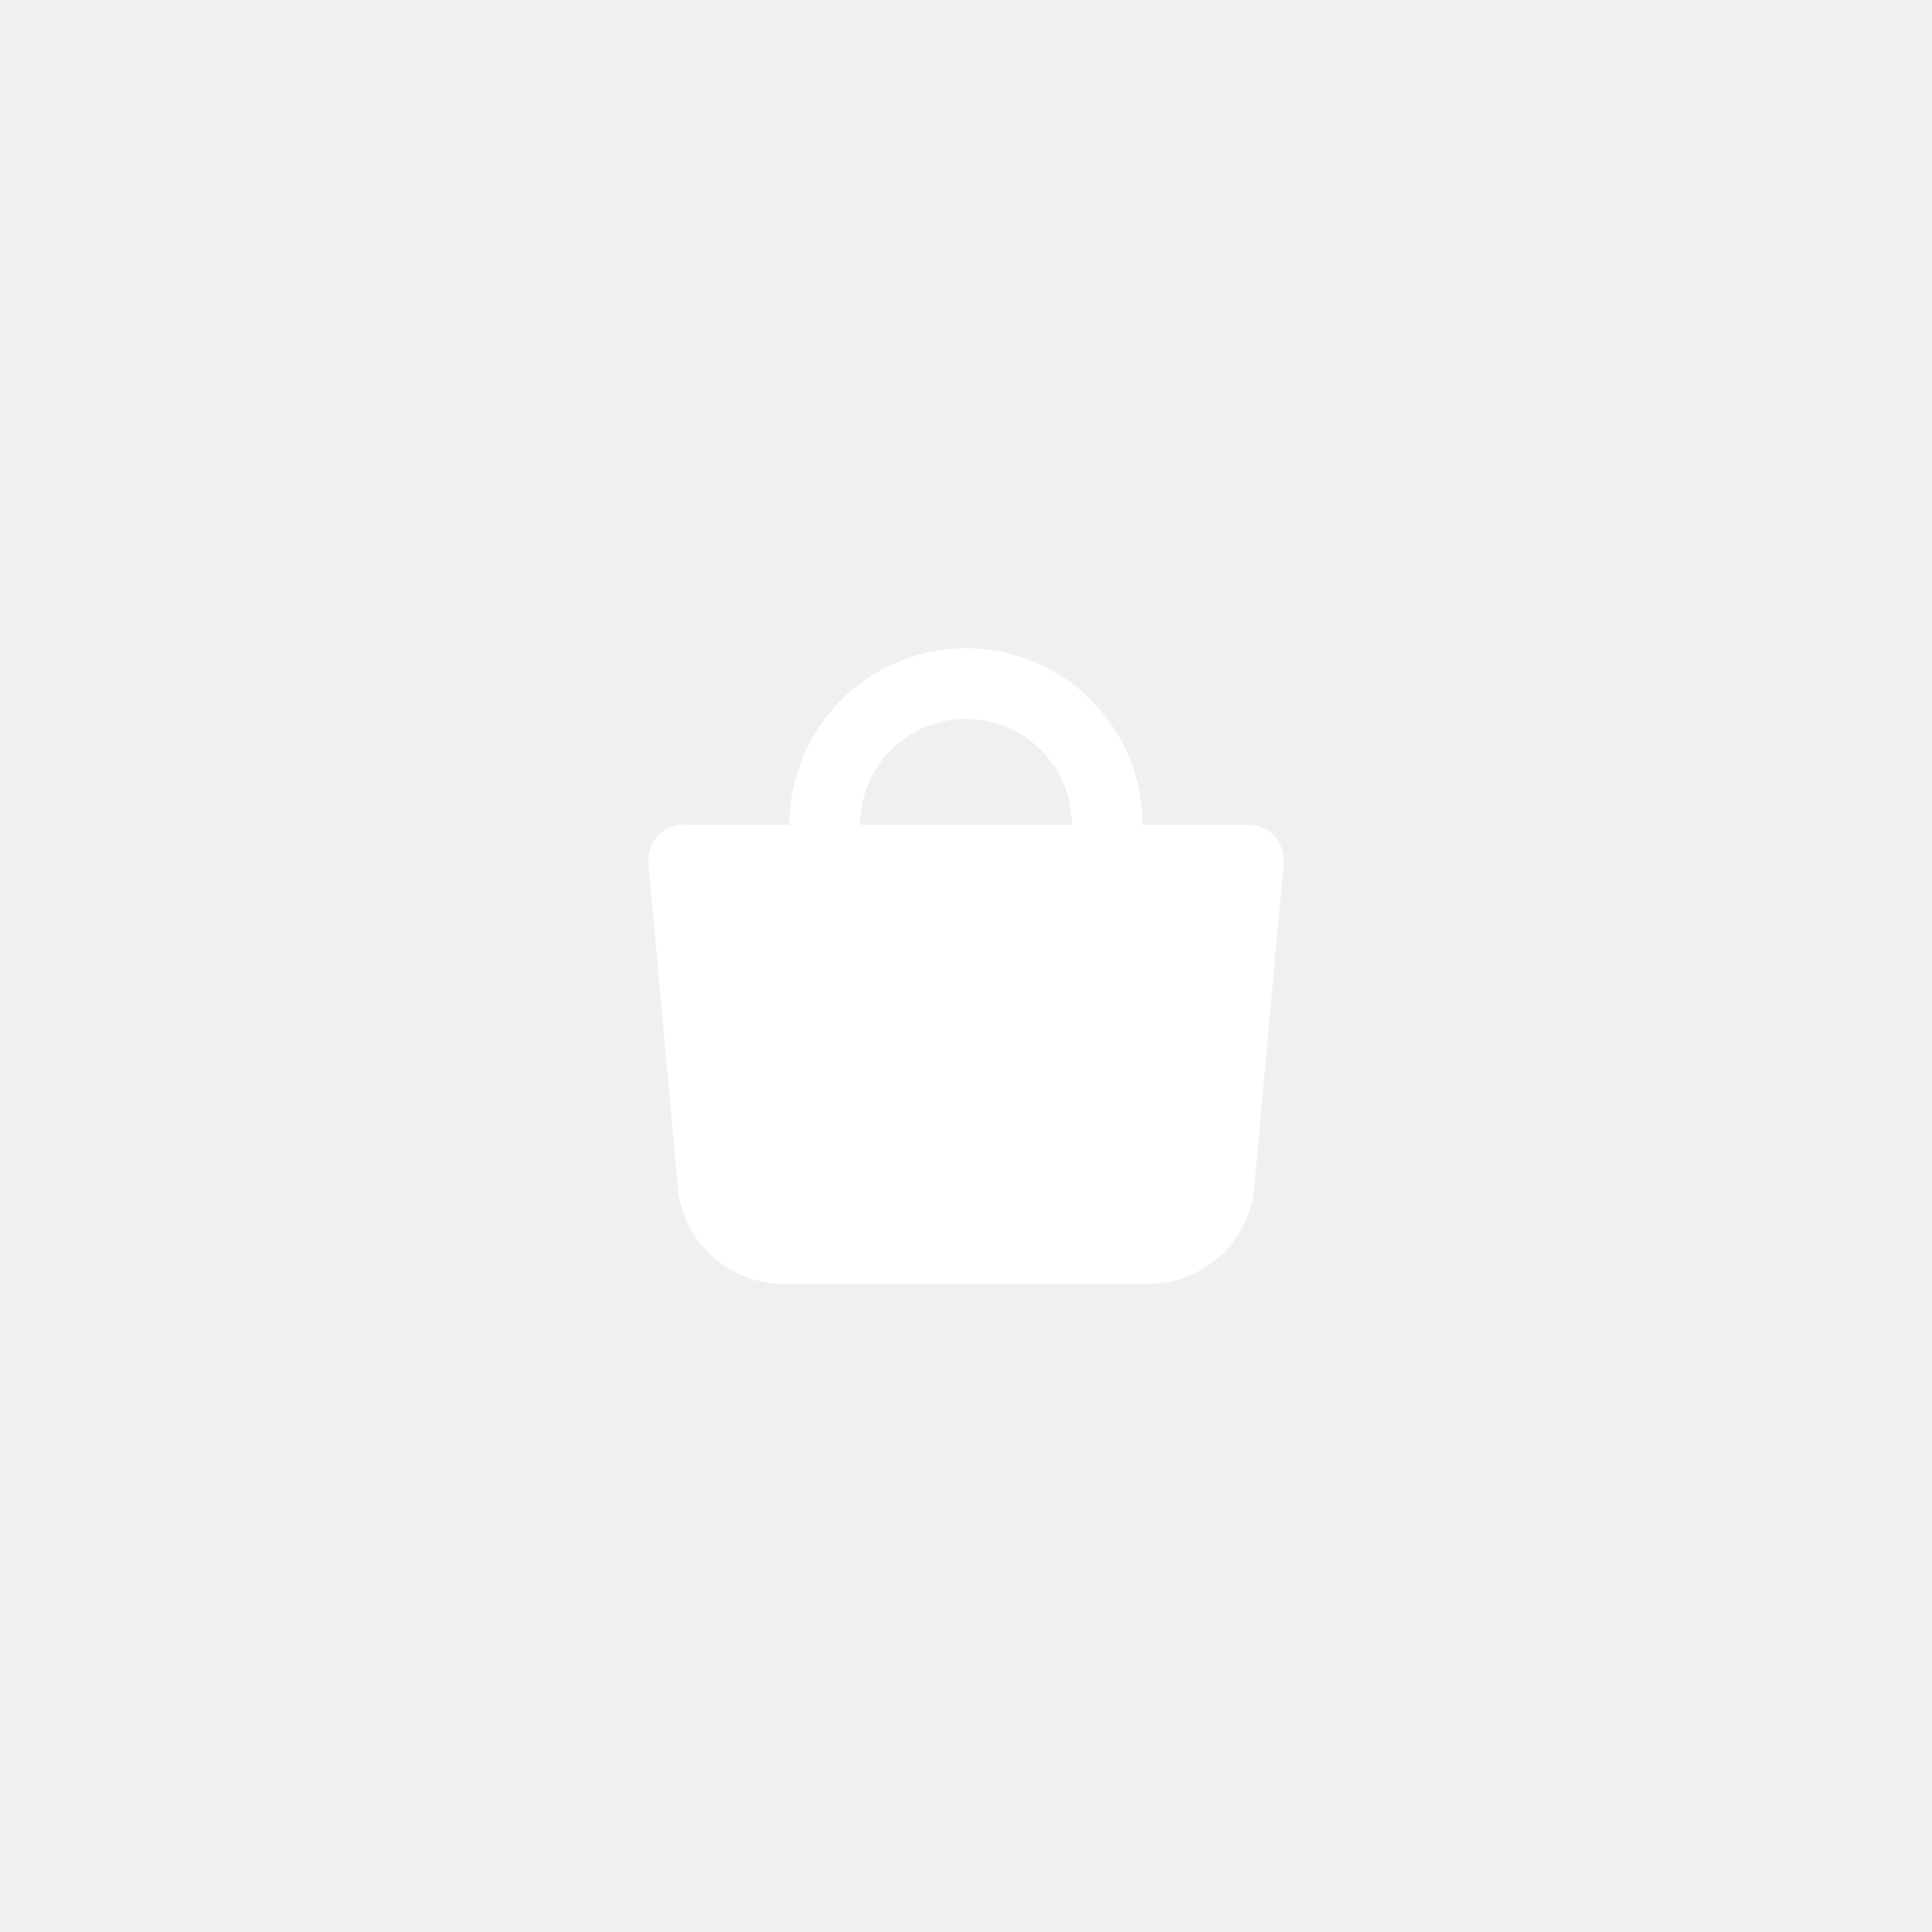
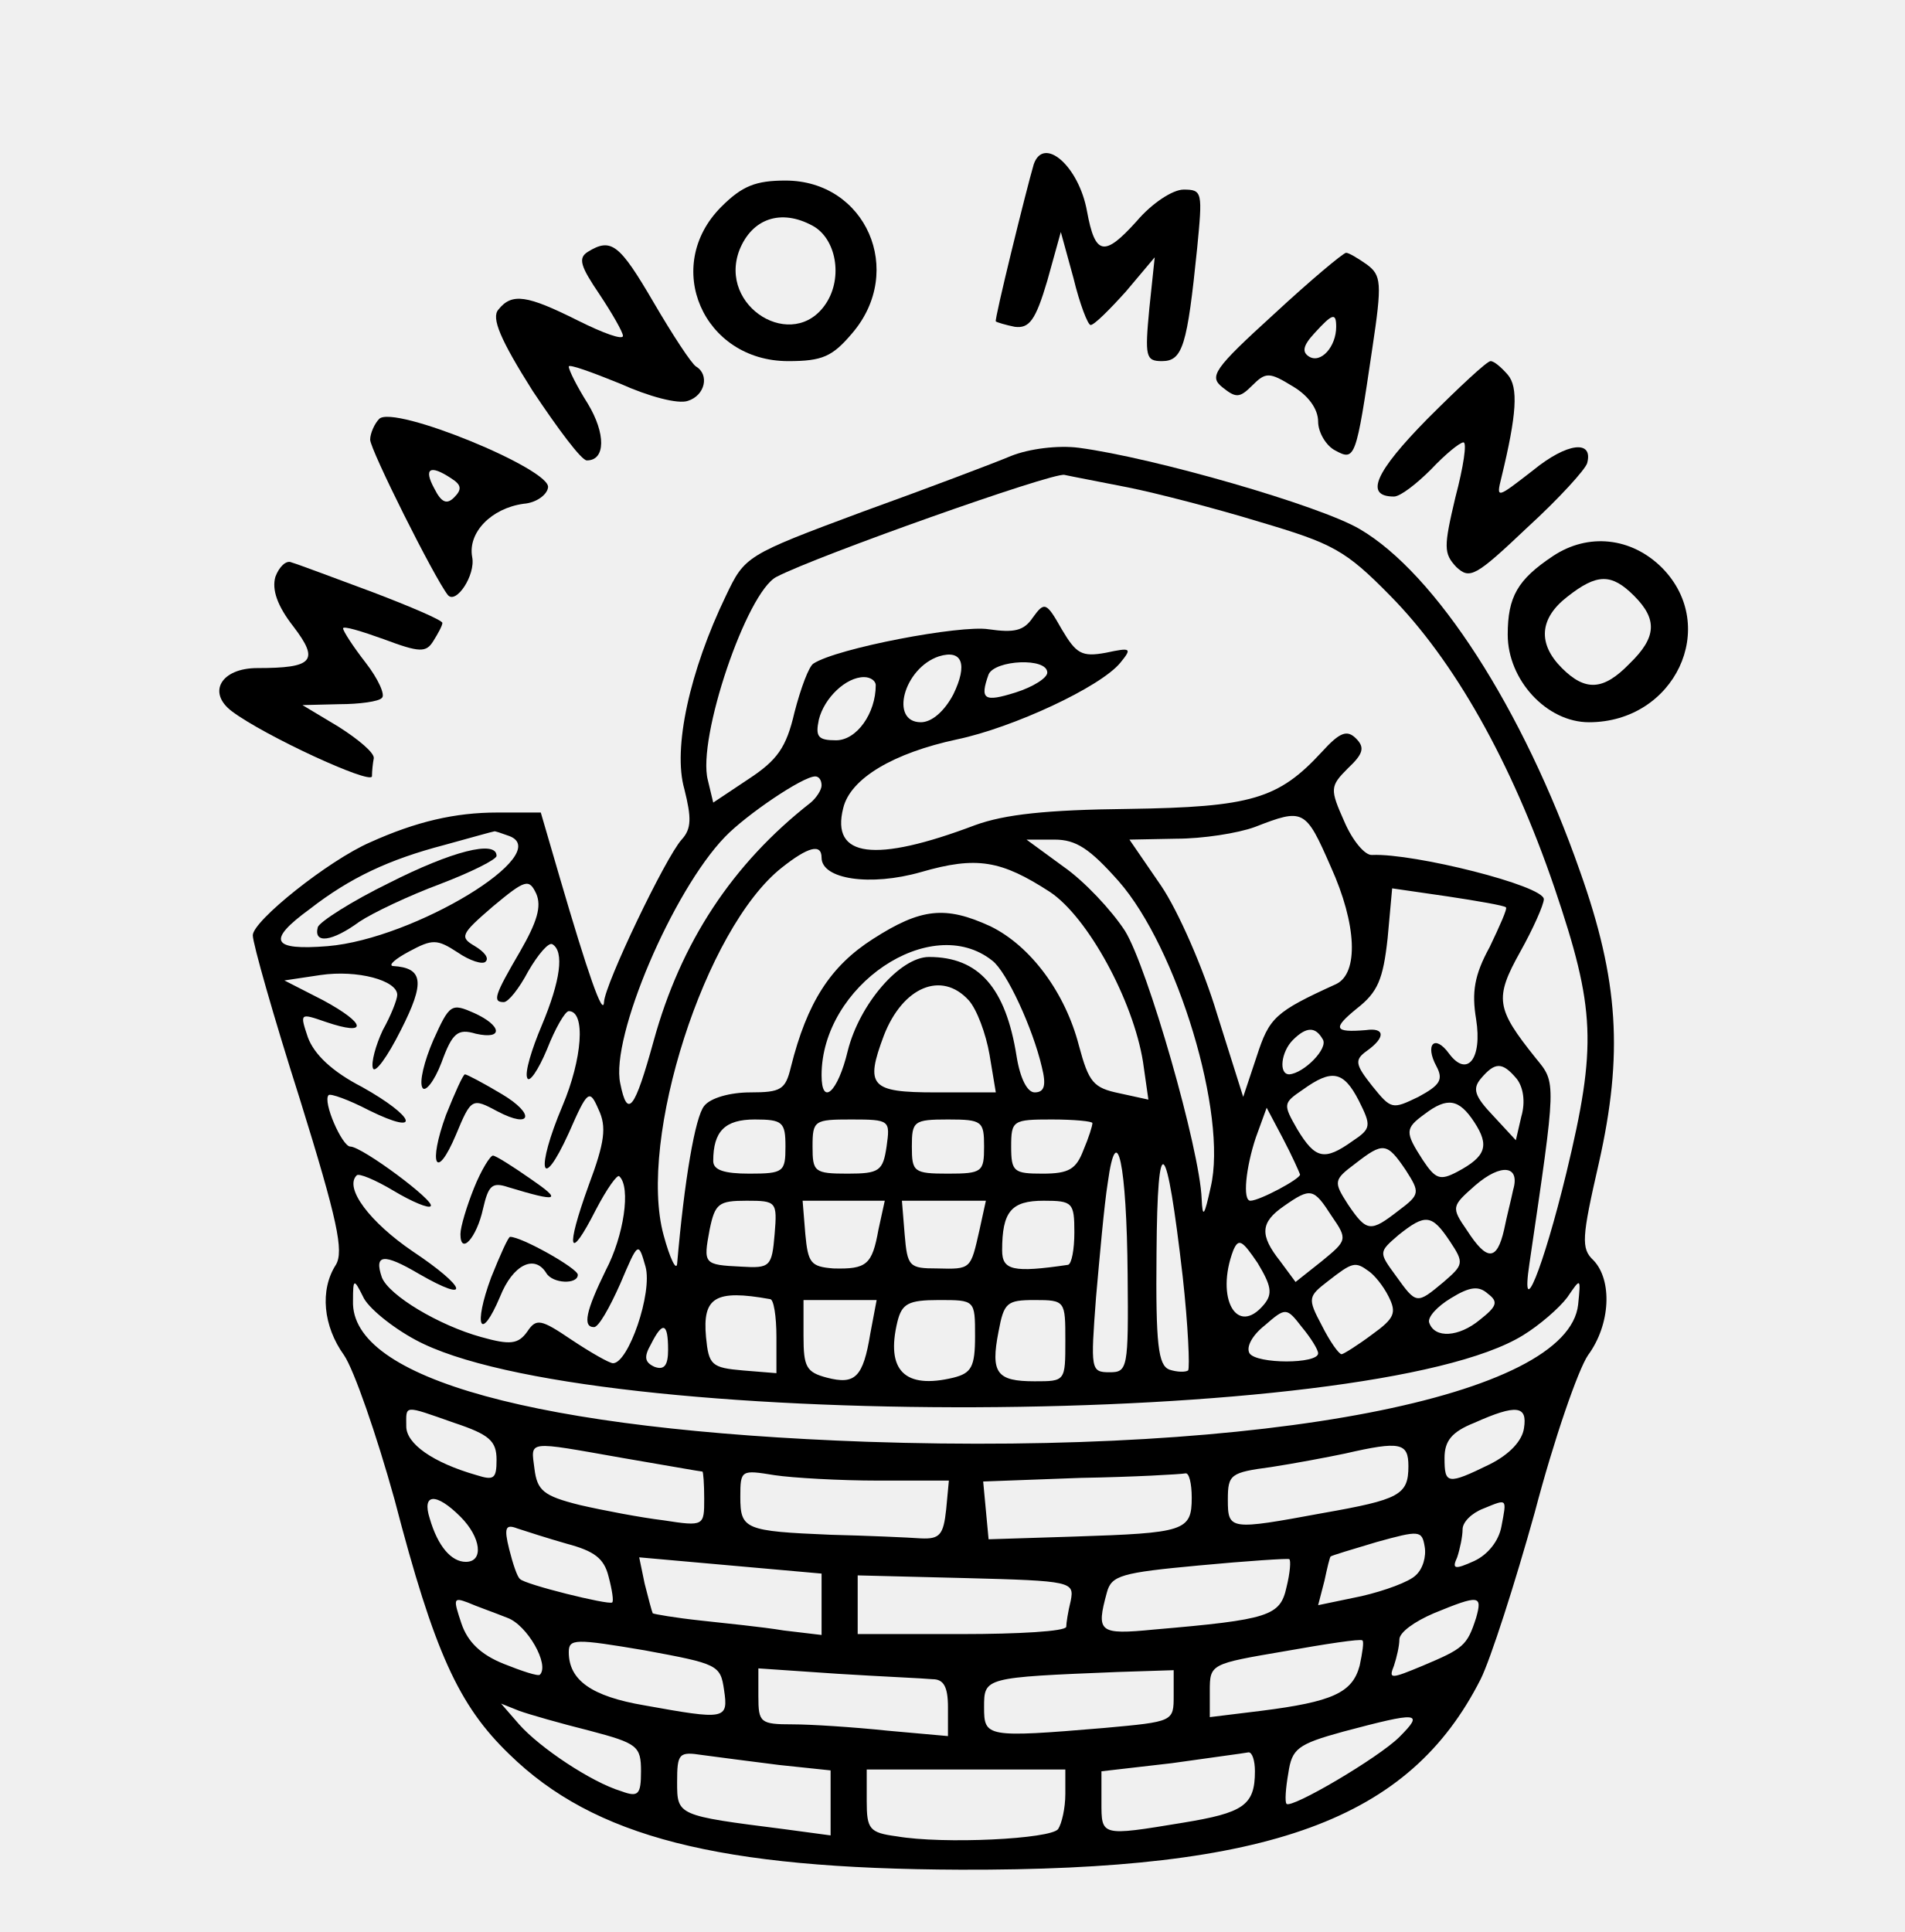
- <svg xmlns="http://www.w3.org/2000/svg" width="456" height="456" viewBox="0 0 456 456" fill="none">
-   <path fill-rule="evenodd" clip-rule="evenodd" d="M203 194.667C203 188.036 205.634 181.677 210.322 176.989C215.011 172.301 221.37 169.667 228 169.667C234.63 169.667 240.989 172.301 245.678 176.989C250.366 181.677 253 188.036 253 194.667H203ZM186.333 194.667C186.333 183.616 190.723 173.018 198.537 165.204C206.351 157.39 216.949 153 228 153C239.051 153 249.649 157.39 257.463 165.204C265.277 173.018 269.667 183.616 269.667 194.667H294.667C295.824 194.667 296.969 194.908 298.028 195.375C299.088 195.842 300.038 196.524 300.819 197.379C301.6 198.233 302.194 199.241 302.564 200.338C302.934 201.435 303.071 202.597 302.967 203.75L296.008 280.267C295.443 286.478 292.576 292.254 287.971 296.46C283.365 300.666 277.354 302.999 271.117 303H184.883C178.646 302.999 172.635 300.666 168.029 296.46C163.424 292.254 160.557 286.478 159.992 280.267L153.033 203.75C152.929 202.597 153.066 201.435 153.436 200.338C153.806 199.241 154.4 198.233 155.181 197.379C155.962 196.524 156.912 195.842 157.972 195.375C159.031 194.908 160.176 194.667 161.333 194.667H186.333Z" fill="white" />
+ <svg xmlns="http://www.w3.org/2000/svg" version="1.0" width="211pt" height="214pt" viewBox="0 0 211 214" preserveAspectRatio="xMidYMid meet">
+   <g transform="translate(0,214) scale(0.1,-0.1)" fill="#000000" stroke="none">
+     <path d="M1145 1958 c-8 -27 -44 -173 -42 -174 1 -1 11 -4 21 -6 16 -2 23 7 36 51 l15 54 14 -51 c7 -29 16 -52 19 -52 4 0 21 17 39 37 l32 38 -6 -57 c-5 -53 -4 -58 14 -58 23 0 28 17 39 125 6 62 6 65 -15 65 -12 0 -35 -15 -52 -35 -36 -40 -46 -38 -55 11 -9 50 -48 84 -59 52z" />
+     <path d="M799 1911 c-66 -66 -20 -171 74 -171 38 0 49 5 71 31 59 69 15 169 -74 169 -33 0 -48 -6 -71 -29z m101 -21 c26 -14 34 -57 15 -86 -36 -55 -120 -4 -96 59 14 35 46 46 81 27z" />
+     <path d="M651 1861 c-11 -7 -8 -16 13 -47 14 -21 26 -42 26 -46 0 -5 -22 3 -50 17 -56 28 -73 31 -88 12 -8 -9 2 -33 38 -90 28 -42 54 -77 60 -77 21 0 21 30 1 63 -12 19 -21 37 -21 41 0 3 25 -6 57 -19 31 -14 64 -23 75 -19 19 6 24 29 9 38 -5 3 -26 35 -47 71 -38 65 -47 72 -73 56z" />
+     <path d="M1411 1792 c-67 -61 -72 -69 -57 -81 15 -12 19 -12 33 2 15 15 19 15 45 -1 17 -10 28 -25 28 -39 0 -12 9 -27 19 -32 22 -12 23 -9 41 113 11 73 10 81 -6 93 -10 7 -20 13 -23 13 -3 0 -39 -30 -80 -68z m69 -14 c0 -22 -17 -41 -30 -33 -8 5 -7 12 6 26 20 22 24 23 24 7z" />
+     <path d="M1581 1676 c-58 -59 -70 -86 -37 -86 7 0 25 14 41 30 16 17 32 30 36 30 4 0 0 -27 -9 -61 -13 -55 -13 -62 1 -77 15 -14 21 -11 79 44 35 32 64 64 66 71 7 26 -22 23 -60 -8 -40 -31 -41 -32 -35 -8 17 70 19 100 7 114 -7 8 -15 15 -19 15 -4 0 -35 -29 -70 -64z" />
+     <path d="M420 1676 c-5 -5 -10 -16 -10 -23 0 -11 71 -153 86 -172 9 -11 31 22 27 42 -5 27 21 54 57 59 14 1 26 10 27 18 4 20 -171 92 -187 76z m80 -66 c11 -7 12 -12 3 -21 -8 -8 -14 -6 -22 10 -12 22 -5 27 19 11z" />
+     <path d="M1120 1635 c-19 -8 -93 -36 -165 -62 -129 -48 -130 -49 -151 -93 -40 -83 -59 -169 -46 -214 8 -32 8 -44 -3 -56 -18 -20 -85 -160 -86 -180 -1 -17 -18 32 -49 138 l-21 72 -48 0 c-47 0 -90 -10 -141 -33 -46 -20 -130 -87 -130 -103 0 -9 23 -90 52 -181 42 -135 49 -169 40 -184 -18 -28 -14 -68 9 -100 11 -16 36 -88 56 -160 44 -169 71 -228 127 -282 94 -92 232 -127 500 -128 343 -1 497 55 576 211 11 22 38 106 60 185 21 80 48 158 59 174 25 34 27 83 6 105 -14 13 -13 25 6 108 27 120 22 202 -21 323 -63 180 -160 330 -244 379 -44 26 -228 79 -311 90 -23 3 -55 -1 -75 -9z m130 -35 c30 -6 96 -23 145 -38 81 -24 95 -31 145 -82 70 -71 134 -183 182 -324 45 -133 47 -174 13 -315 -26 -107 -51 -168 -41 -101 30 204 30 200 7 228 -44 55 -46 66 -17 118 14 25 26 52 26 58 0 15 -144 51 -190 49 -8 -1 -22 16 -31 37 -16 36 -16 39 4 59 17 16 19 23 9 33 -10 10 -18 7 -38 -15 -48 -52 -78 -61 -214 -63 -91 -1 -137 -6 -170 -18 -111 -42 -160 -36 -146 19 8 33 56 61 126 76 62 13 159 58 181 85 13 16 12 17 -16 11 -27 -5 -33 -1 -49 26 -17 30 -19 31 -32 13 -10 -15 -21 -17 -49 -13 -31 5 -168 -21 -194 -38 -5 -3 -14 -27 -21 -54 -9 -39 -19 -53 -51 -74 l-39 -26 -6 25 c-12 46 43 208 76 225 44 23 306 116 319 113 9 -2 41 -8 71 -14z m-194 -229 c-10 -19 -24 -31 -36 -31 -35 0 -19 60 20 73 26 8 32 -9 16 -42z m104 24 c0 -6 -16 -16 -35 -22 -35 -11 -40 -8 -30 20 7 16 65 19 65 2z m-190 -14 c0 -31 -21 -61 -44 -61 -20 0 -23 4 -19 23 6 24 30 47 50 47 7 0 13 -4 13 -9z m-60 -111 c0 -5 -6 -14 -12 -19 -87 -68 -144 -155 -174 -264 -21 -76 -29 -87 -37 -47 -11 51 58 213 116 273 23 24 86 67 100 67 4 0 7 -4 7 -10z m564 -90 c29 -64 31 -118 6 -130 -68 -31 -74 -37 -88 -80 l-15 -45 -29 92 c-15 50 -43 114 -62 142 l-35 51 52 1 c29 0 68 6 87 13 54 21 56 20 84 -44z m-910 34 c51 -19 -105 -114 -201 -122 -62 -5 -68 6 -20 41 45 35 88 55 149 71 29 8 54 15 55 15 1 1 8 -2 17 -5z m675 -50 c65 -74 121 -259 102 -339 -7 -32 -9 -35 -10 -13 -2 55 -60 257 -85 297 -15 23 -45 55 -68 71 l-41 30 31 0 c24 0 39 -10 71 -46z m-329 26 c0 -24 54 -32 110 -16 62 18 89 13 143 -22 42 -28 92 -120 103 -188 l6 -42 -32 7 c-29 6 -34 12 -45 53 -15 58 -53 110 -98 132 -50 23 -77 20 -130 -14 -47 -30 -73 -70 -91 -142 -6 -25 -11 -28 -45 -28 -22 0 -44 -6 -51 -15 -10 -12 -22 -82 -30 -175 -1 -8 -8 6 -15 32 -29 106 46 340 131 407 29 23 44 27 44 11z m-334 -104 c-28 -48 -31 -56 -18 -56 5 0 17 15 27 34 11 19 23 33 27 30 13 -8 9 -40 -12 -90 -11 -26 -19 -52 -16 -58 2 -6 12 8 22 32 9 23 20 42 24 42 19 0 15 -53 -7 -105 -30 -71 -24 -98 7 -30 21 48 23 49 33 26 9 -19 7 -36 -11 -84 -26 -72 -22 -86 8 -27 12 23 24 40 26 37 13 -12 5 -66 -15 -104 -22 -45 -26 -63 -13 -63 5 0 17 21 29 48 20 47 20 47 28 19 8 -29 -19 -107 -36 -107 -4 0 -25 12 -46 26 -34 23 -39 24 -49 9 -10 -14 -19 -15 -51 -6 -47 13 -102 46 -110 66 -9 26 2 27 41 4 59 -34 53 -15 -7 25 -47 32 -76 70 -62 84 2 3 21 -5 41 -17 20 -12 39 -20 41 -17 6 5 -76 66 -89 66 -9 0 -31 50 -24 57 2 2 22 -5 45 -17 59 -29 51 -7 -8 26 -33 17 -53 36 -60 55 -9 27 -9 27 20 17 47 -16 45 -2 -3 24 l-43 22 40 6 c41 6 85 -6 85 -22 0 -5 -7 -23 -16 -39 -8 -17 -13 -36 -11 -42 2 -7 16 12 31 42 27 53 25 69 -9 71 -5 1 3 8 18 16 26 14 31 14 54 -1 13 -9 28 -14 31 -10 4 4 -2 11 -12 17 -17 10 -16 13 20 44 36 30 40 31 48 14 6 -14 1 -31 -18 -64z m1092 49 c2 -1 -7 -21 -18 -44 -17 -31 -20 -50 -15 -80 7 -44 -10 -65 -30 -38 -16 22 -27 10 -14 -14 8 -15 4 -21 -20 -34 -29 -14 -30 -14 -51 12 -19 24 -20 29 -6 39 21 15 20 26 -1 23 -36 -3 -37 2 -10 24 23 18 29 32 34 78 l5 55 62 -9 c33 -5 62 -10 64 -12z m-569 -59 c16 -12 45 -75 55 -118 5 -20 3 -28 -8 -28 -8 0 -16 15 -20 40 -12 76 -42 110 -97 110 -32 0 -77 -52 -90 -104 -11 -46 -29 -62 -29 -27 0 99 121 181 189 127z m-26 -44 c9 -10 19 -37 23 -60 l7 -42 -67 0 c-72 0 -78 7 -57 63 21 54 64 72 94 39z m392 -43 c7 -10 -21 -38 -37 -39 -12 0 -9 25 4 38 15 15 25 15 33 1z m215 -44 c7 -9 10 -25 5 -42 l-6 -26 -25 27 c-21 22 -23 30 -14 41 16 19 24 19 40 0z m-175 -24 c14 -28 14 -31 -7 -45 -31 -22 -41 -20 -61 13 -16 28 -16 29 6 44 32 23 45 21 62 -12z m128 -24 c17 -26 13 -38 -19 -55 -19 -10 -24 -8 -38 13 -20 31 -20 35 2 51 25 19 38 17 55 -9z m-193 -58 c0 -5 -45 -29 -55 -29 -9 0 -5 37 6 70 l12 33 18 -34 c10 -19 18 -37 19 -40z m-570 31 c0 -28 -2 -30 -40 -30 -28 0 -40 4 -40 14 0 33 13 46 46 46 31 0 34 -3 34 -30z m112 0 c-4 -27 -8 -30 -43 -30 -37 0 -39 2 -39 30 0 29 2 30 43 30 43 0 43 -1 39 -30z m108 0 c0 -28 -2 -30 -40 -30 -38 0 -40 2 -40 30 0 28 2 30 40 30 38 0 40 -2 40 -30z m120 26 c0 -3 -4 -16 -10 -30 -8 -21 -16 -26 -45 -26 -32 0 -35 2 -35 30 0 29 2 30 45 30 25 0 45 -2 45 -4z m39 -168 c1 -104 0 -108 -20 -108 -21 0 -21 3 -15 83 4 45 9 102 13 127 10 73 21 20 22 -102z m61 -2 c6 -54 8 -101 6 -104 -3 -2 -12 -2 -21 1 -12 5 -15 27 -14 129 1 140 11 130 29 -26z m247 118 c16 -25 16 -27 -8 -45 -31 -24 -35 -24 -56 7 -16 25 -16 27 8 45 31 24 35 24 56 -7z m119 -22 c-2 -10 -7 -29 -10 -44 -8 -35 -19 -35 -41 -1 -18 26 -17 27 9 50 29 25 50 22 42 -5z m-201 -29 c18 -26 17 -27 -11 -50 l-29 -23 -17 23 c-23 29 -22 43 4 61 30 21 33 20 53 -11z m-617 -20 c-3 -36 -5 -38 -37 -36 -42 2 -42 3 -35 41 6 29 10 32 41 32 33 0 34 -1 31 -37z m115 5 c-7 -39 -13 -44 -50 -43 -25 2 -28 6 -31 38 l-3 37 45 0 46 0 -7 -32z m112 0 c-10 -44 -9 -44 -47 -43 -31 0 -33 2 -36 38 l-3 37 46 0 47 0 -7 -32z m105 -3 c0 -19 -3 -35 -7 -36 -61 -9 -73 -6 -73 16 0 43 10 55 46 55 32 0 34 -2 34 -35z m416 -10 c16 -24 15 -26 -7 -45 -30 -25 -30 -25 -53 7 -19 26 -19 26 3 45 30 24 37 23 57 -7z m-206 -70 c-30 -36 -54 7 -34 60 6 14 10 11 27 -14 15 -25 17 -34 7 -46z m116 37 c6 -4 16 -16 22 -28 9 -18 7 -24 -18 -42 -16 -12 -32 -22 -34 -22 -3 0 -13 14 -22 32 -16 30 -15 32 7 49 27 21 30 22 45 11z m-1056 -76 c188 -102 1059 -99 1227 5 18 11 40 30 49 42 15 22 15 22 12 -8 -11 -102 -345 -167 -788 -152 -365 13 -572 70 -569 156 0 25 1 25 11 5 5 -12 32 -34 58 -48z m1179 22 c-23 -19 -50 -21 -56 -3 -2 6 9 18 24 27 21 13 31 14 41 5 12 -9 10 -14 -9 -29z m-786 23 c4 0 7 -19 7 -42 l0 -40 -37 3 c-35 3 -38 6 -41 37 -4 44 10 53 71 42z m111 -38 c-8 -49 -17 -57 -48 -49 -23 6 -26 12 -26 46 l0 40 40 0 41 0 -7 -37z m116 -3 c0 -34 -4 -41 -24 -46 -54 -13 -75 8 -62 62 5 20 12 24 46 24 40 0 40 0 40 -40z m100 -5 c0 -45 0 -45 -34 -45 -42 0 -49 9 -40 55 6 32 9 35 40 35 34 0 34 -1 34 -45z m280 -14 c0 -12 -68 -12 -76 0 -4 7 3 20 17 31 23 20 24 20 41 -2 10 -12 18 -25 18 -29z m-720 4 c0 -17 -4 -23 -15 -19 -11 5 -12 11 -4 25 13 26 19 24 19 -6z m-237 -81 c39 -13 47 -20 47 -41 0 -21 -3 -23 -22 -17 -49 14 -78 35 -78 54 0 24 -4 24 53 4z m1185 -6 c-2 -14 -16 -29 -38 -40 -47 -23 -50 -22 -50 7 0 19 8 29 33 39 47 21 59 19 55 -6z m-998 -33 c47 -8 86 -15 88 -15 1 0 2 -14 2 -30 0 -30 0 -31 -45 -24 -25 3 -67 11 -93 17 -40 10 -47 16 -50 40 -4 32 -10 31 98 12z m870 -9 c0 -32 -10 -37 -95 -52 -103 -19 -105 -19 -105 15 0 28 3 30 48 36 26 4 63 11 82 15 61 14 70 12 70 -14z m-587 -16 l78 0 -3 -32 c-3 -28 -7 -33 -28 -32 -14 1 -59 3 -100 4 -95 4 -100 6 -100 42 0 30 1 30 38 24 20 -3 72 -6 115 -6z m347 -19 c0 -37 -8 -39 -130 -43 l-95 -3 -3 32 -3 32 108 4 c59 1 111 4 116 5 4 1 7 -11 7 -27z m-810 -21 c23 -23 26 -50 6 -50 -16 0 -31 17 -40 48 -9 28 7 29 34 2z m1153 -11 c-3 -16 -15 -31 -30 -38 -22 -10 -25 -9 -19 4 3 9 6 23 6 31 0 8 10 18 23 23 27 11 26 12 20 -20z m-1035 -19 c30 -8 41 -16 46 -36 4 -15 6 -28 4 -29 -4 -3 -97 20 -102 26 -3 2 -8 17 -12 33 -6 24 -4 28 9 23 9 -3 34 -11 55 -17z m940 -35 c-7 -7 -34 -17 -60 -23 l-48 -10 7 27 c3 14 6 27 7 27 1 1 24 8 51 16 47 13 50 13 53 -5 2 -11 -2 -25 -10 -32z m-658 -32 l0 -34 -42 5 c-24 4 -65 8 -92 11 -28 3 -51 7 -53 8 -1 2 -5 17 -9 33 l-6 29 101 -9 101 -9 0 -34z m515 19 c-7 -32 -19 -36 -147 -47 -61 -6 -64 -3 -52 41 5 19 16 22 102 30 53 5 99 8 100 7 2 -1 1 -15 -3 -31z m-239 -15 c-3 -12 -5 -25 -5 -29 -1 -5 -53 -8 -116 -8 l-115 0 0 33 0 32 120 -3 c117 -3 120 -4 116 -25z m-624 -19 c22 -8 47 -52 36 -63 -2 -2 -20 4 -40 12 -25 10 -40 24 -47 45 -9 27 -9 29 7 23 9 -4 29 -11 44 -17z m1073 0 c-10 -31 -14 -34 -59 -53 -36 -15 -38 -15 -32 0 3 9 6 22 6 29 0 8 17 20 38 29 51 21 54 20 47 -5z m-833 -80 c5 -33 1 -33 -88 -17 -59 10 -84 28 -84 59 0 15 7 15 84 2 81 -15 84 -16 88 -44z m704 27 c-8 -30 -30 -40 -109 -50 l-57 -7 0 29 c0 30 1 30 83 44 45 8 84 14 86 12 2 -1 0 -14 -3 -28z m-473 -15 c12 0 17 -8 17 -31 l0 -32 -67 6 c-38 4 -85 7 -105 7 -36 0 -38 2 -38 31 l0 31 88 -6 c48 -3 95 -5 105 -6z m267 -18 c0 -29 0 -29 -77 -36 -131 -11 -133 -10 -133 23 0 33 0 33 148 39 l62 2 0 -28z m-647 -39 c53 -14 57 -17 57 -45 0 -26 -3 -29 -22 -22 -33 10 -90 48 -113 74 l-20 23 20 -8 c11 -4 46 -14 78 -22z m897 -7 c-23 -23 -120 -80 -125 -74 -2 2 -1 17 2 34 4 27 10 32 61 46 83 22 90 22 62 -6z m-687 -31 l57 -6 0 -36 0 -36 -52 7 c-118 15 -118 15 -118 52 0 32 2 34 28 30 15 -2 53 -7 85 -11z m527 -7 c0 -38 -13 -46 -80 -57 -91 -15 -90 -15 -90 23 l0 34 78 9 c42 6 80 11 85 12 4 0 7 -9 7 -21z m-210 -25 c0 -16 -4 -33 -8 -39 -8 -11 -127 -17 -179 -8 -30 4 -33 8 -33 39 l0 35 110 0 110 0 0 -27z" />
+     <path d="M431 1162 c-41 -20 -77 -43 -79 -49 -5 -19 16 -16 46 6 15 10 55 29 90 42 34 13 62 27 62 31 0 18 -50 5 -119 -30z" />
+     <path d="M480 988 c-10 -23 -16 -47 -12 -53 3 -5 13 7 21 28 12 33 18 38 38 32 31 -7 29 9 -2 23 -25 11 -27 10 -45 -30z" />
+     <path d="M494 905 c-20 -55 -11 -74 11 -22 17 41 18 41 46 26 38 -20 42 -3 5 19 -20 12 -39 22 -41 22 -2 0 -11 -20 -21 -45z" />
+     <path d="M525 824 c-8 -20 -15 -43 -15 -51 0 -24 18 -4 25 28 6 26 10 30 28 24 56 -17 60 -15 25 9 -20 14 -39 26 -42 26 -3 0 -13 -16 -21 -36z" />
+     <path d="M544 725 c-20 -54 -12 -73 10 -21 14 35 38 47 51 26 7 -12 35 -13 35 -2 0 7 -62 42 -75 42 -2 0 -11 -20 -21 -45z" />
+     <path d="M1720 1524 c-39 -26 -50 -45 -50 -87 0 -50 43 -97 90 -97 95 0 145 106 81 171 -34 34 -82 39 -121 13z m90 -44 c26 -26 25 -46 -5 -75 -29 -30 -49 -31 -75 -5 -27 27 -25 55 6 79 33 26 49 26 74 1z" />
+     <path d="M305 1501 c-4 -14 2 -32 20 -55 29 -38 22 -46 -40 -46 -40 0 -56 -27 -28 -48 36 -27 153 -81 155 -72 0 6 1 15 2 20 1 6 -17 21 -39 35 l-40 24 41 1 c22 0 44 3 47 7 4 3 -4 21 -18 39 -14 18 -25 35 -25 38 0 3 20 -3 45 -12 40 -15 47 -15 55 -2 5 8 10 17 10 20 0 3 -35 18 -77 34 -43 16 -83 31 -90 33 -6 3 -14 -5 -18 -16z" />
+   </g>
</svg>
